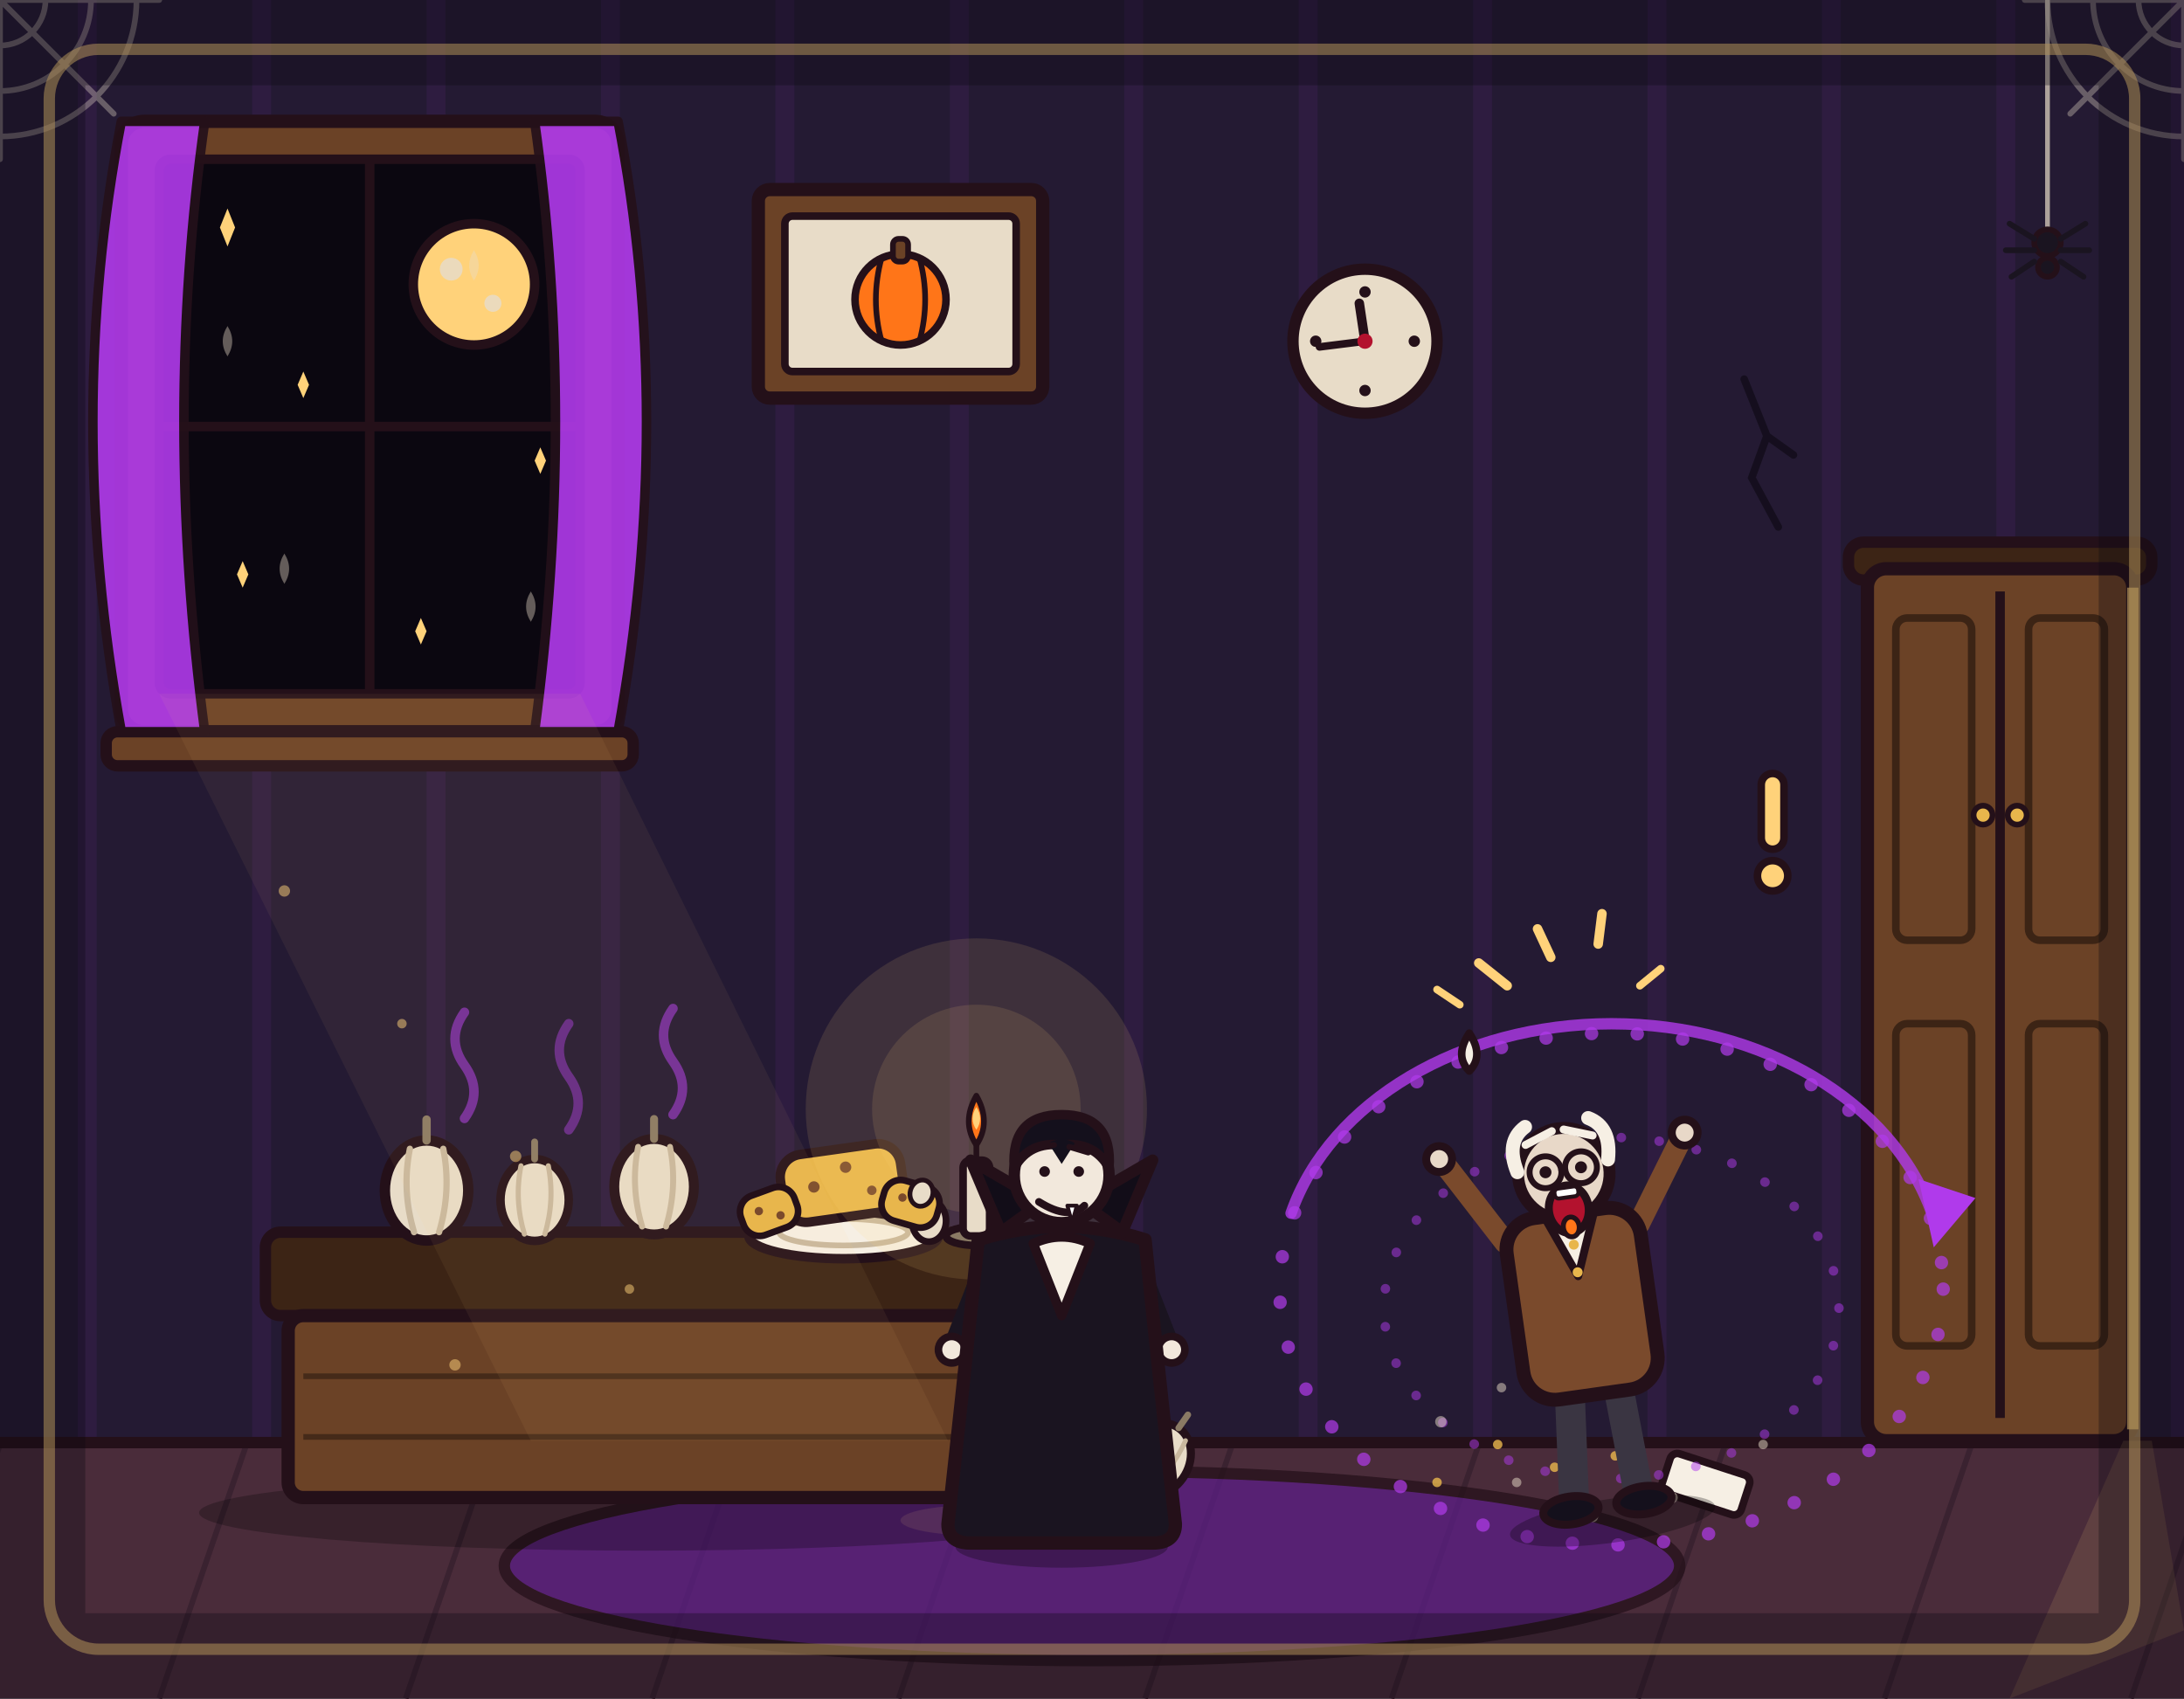
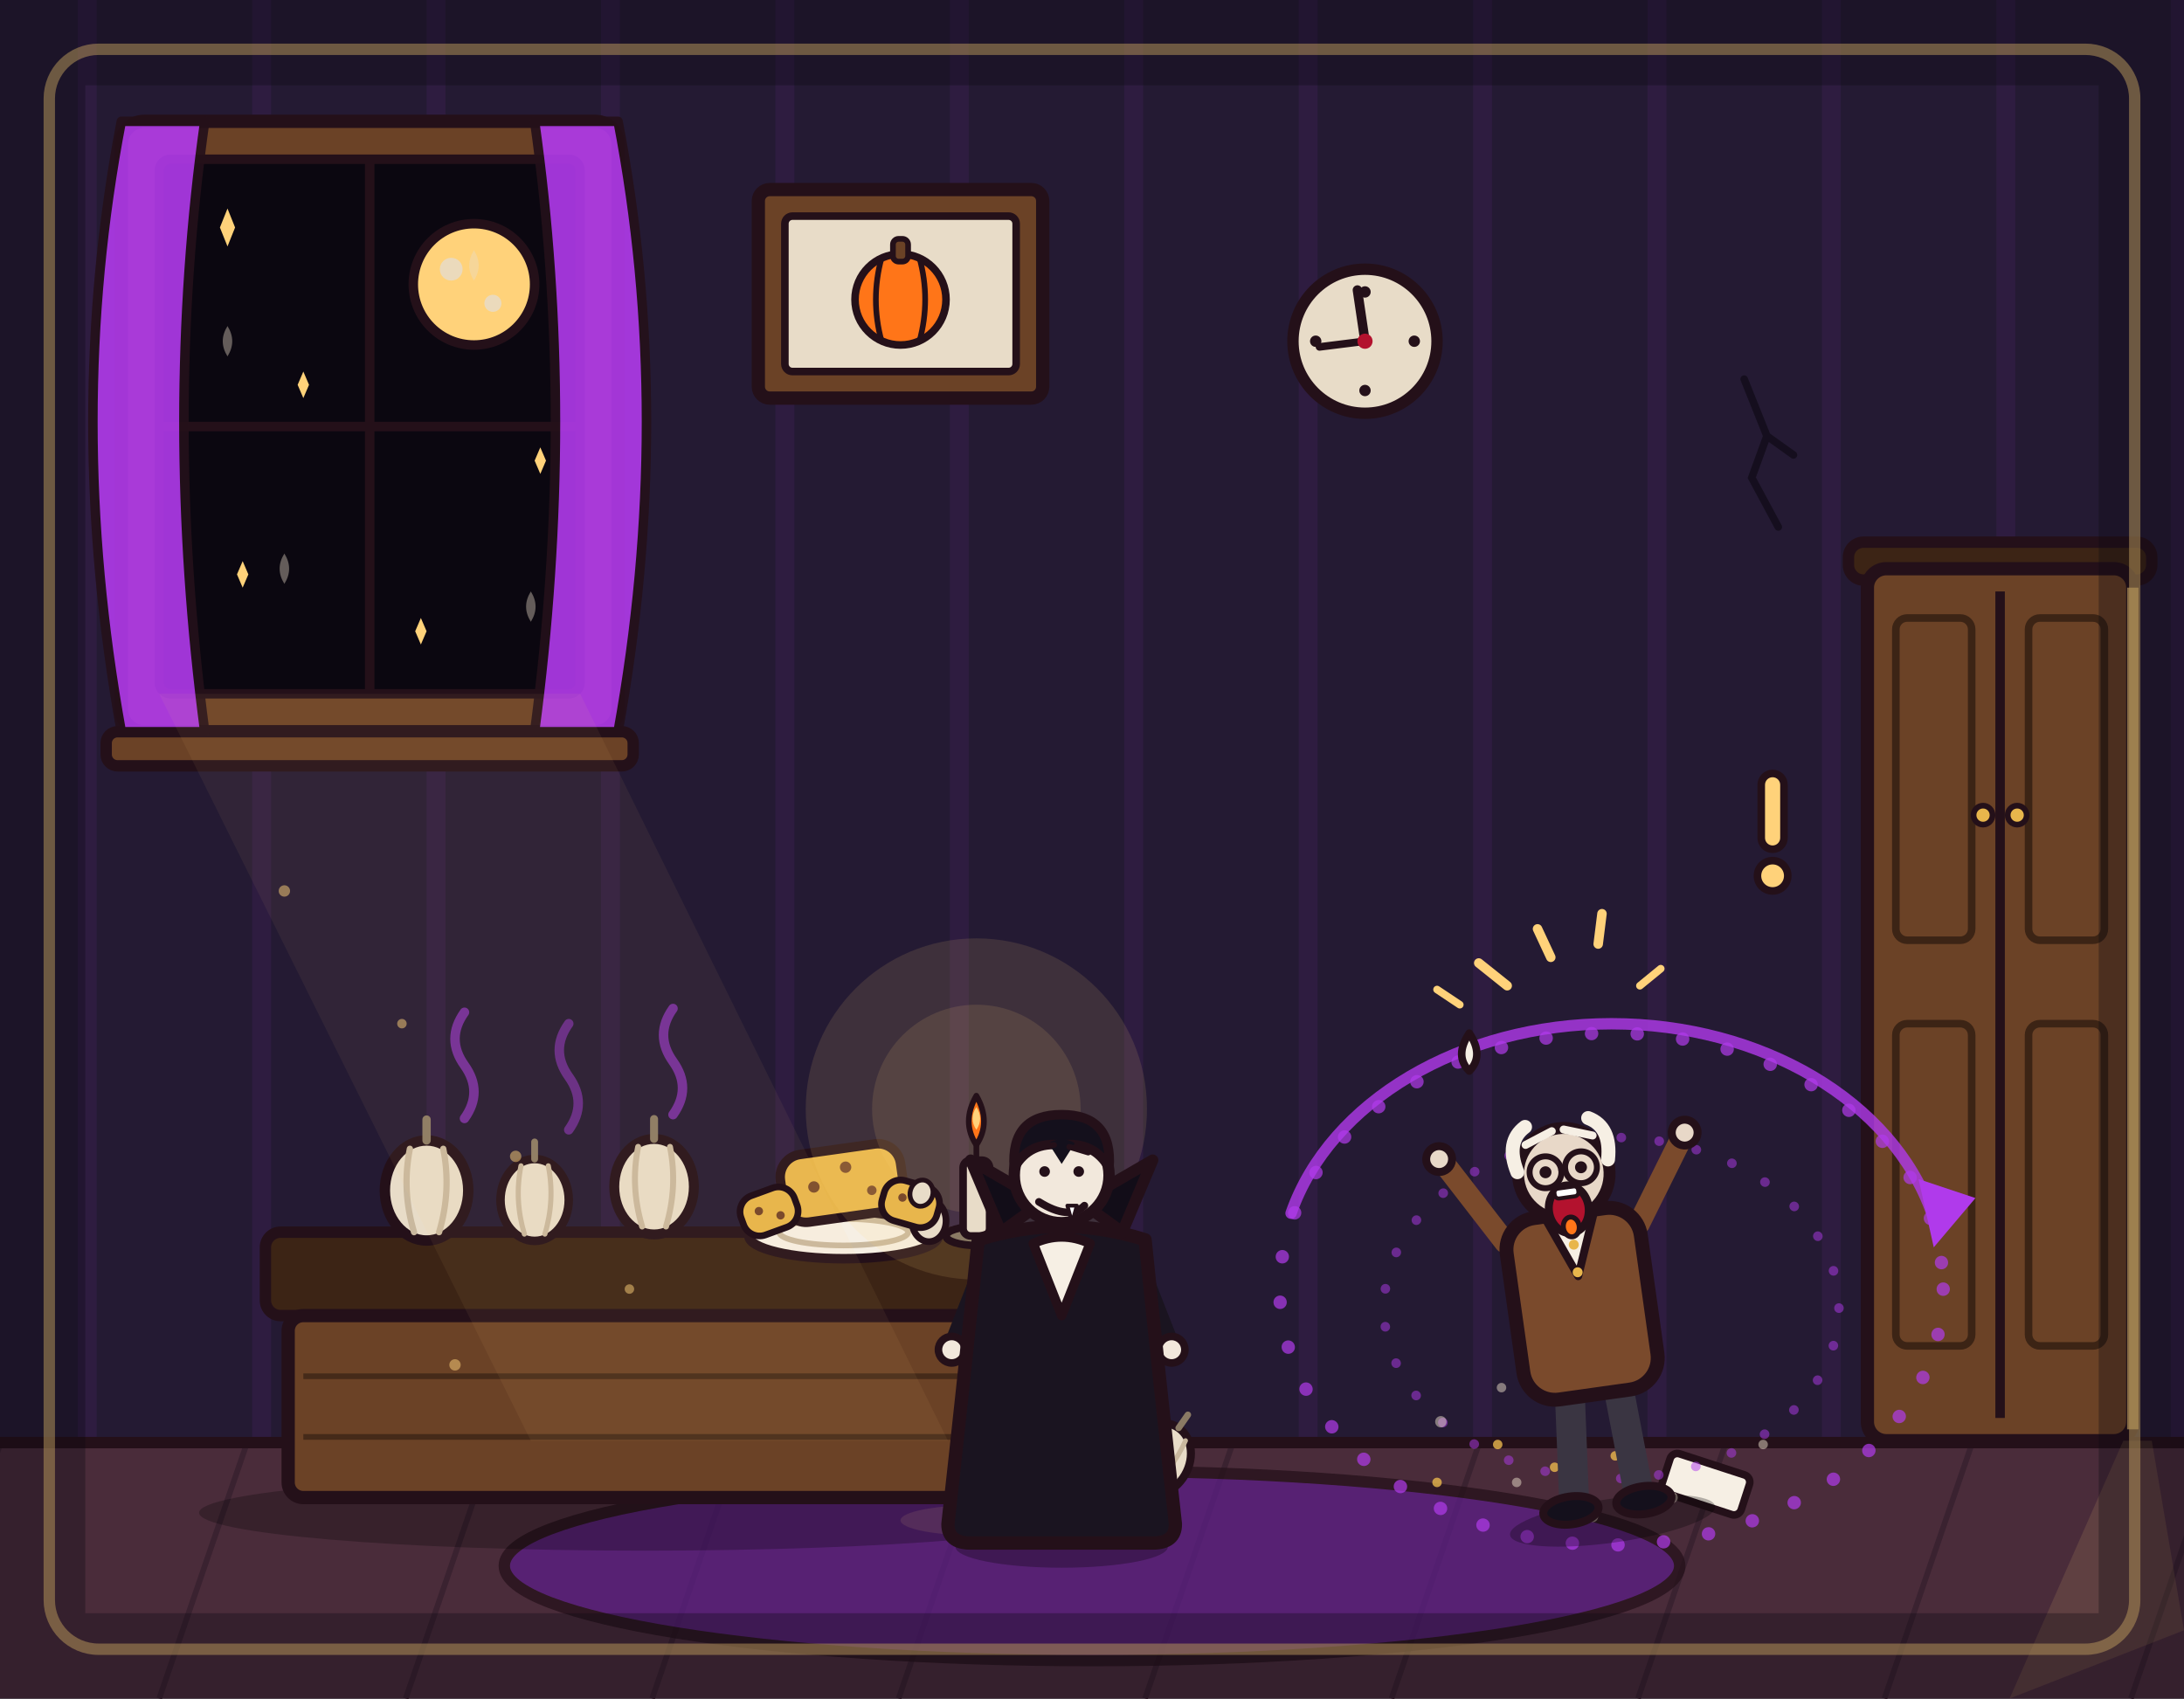
<svg xmlns="http://www.w3.org/2000/svg" viewBox="0 0 1152 896" width="1152" height="896">
  <rect x="0" y="0" width="1152" height="896" fill="#241a33" />
  <path d="M46 0V762M138 0V762M230 0V762M322 0V762M414 0V762M506 0V762M598 0V762M690 0V762M782 0V762M874 0V762M966 0V762M1058 0V762M1150 0V762" stroke="#b03aeb" stroke-width="10" opacity=".07" fill="none" />
  <g>
    <rect x="64" y="64" width="262" height="322" rx="12" fill="#6b4226" stroke="#241019" stroke-width="7" stroke-linejoin="round" />
    <rect x="84" y="84" width="222" height="282" rx="6" fill="#0b0710" stroke="#241019" stroke-width="5" stroke-linejoin="round" />
    <circle cx="250" cy="150" r="32" fill="#ffd27a" stroke="#241019" stroke-width="5" />
    <circle cx="238" cy="142" r="6" fill="#e8dcc8" opacity=".85" />
    <circle cx="260" cy="160" r="4.5" fill="#e8dcc8" opacity=".85" />
    <path d="M120 110 L124 120 L120 130 L116 120 Z" fill="#ffd27a" />
    <path d="M160 196 L163 203 L160 210 L157 203 Z" fill="#ffd27a" />
    <path d="M285 236 L288 243 L285 250 L282 243 Z" fill="#ffd27a" />
    <path d="M128 296 L131 303 L128 310 L125 303 Z" fill="#ffd27a" />
    <path d="M222 326 L225 333 L222 340 L219 333 Z" fill="#ffd27a" />
    <line x1="195" y1="84" x2="195" y2="366" stroke="#241019" stroke-width="5" />
    <line x1="84" y1="225" x2="306" y2="225" stroke="#241019" stroke-width="5" />
    <rect x="56" y="386" width="278" height="18" rx="6" fill="#6b4226" stroke="#241019" stroke-width="6" stroke-linejoin="round" />
    <path d="M64 64 Q34 220 64 386 L108 386 Q86 220 108 64 Z" fill="#b03aeb" opacity=".9" stroke="#241019" stroke-width="5" stroke-linejoin="round" />
    <path d="M326 64 Q356 220 326 386 L282 386 Q304 220 282 64 Z" fill="#b03aeb" opacity=".9" stroke="#241019" stroke-width="5" stroke-linejoin="round" />
  </g>
  <g>
    <rect x="400" y="100" width="150" height="110" rx="6" fill="#6b4226" stroke="#241019" stroke-width="7" stroke-linejoin="round" />
    <rect x="414" y="114" width="122" height="82" rx="4" fill="#e8dcc8" stroke="#241019" stroke-width="4" />
    <circle cx="475" cy="158" r="24" fill="#ff7518" stroke="#241019" stroke-width="4" />
    <path d="M465 136 Q459 158 465 180" fill="none" stroke="#241019" stroke-width="3" />
    <path d="M485 136 Q491 158 485 180" fill="none" stroke="#241019" stroke-width="3" />
    <rect x="471" y="126" width="8" height="12" rx="3" fill="#6b4226" stroke="#241019" stroke-width="3" />
  </g>
  <g>
    <rect x="975" y="286" width="160" height="20" rx="8" fill="#3c2415" stroke="#241019" stroke-width="6" stroke-linejoin="round" />
    <rect x="985" y="300" width="140" height="460" rx="10" fill="#6b4226" stroke="#241019" stroke-width="7" stroke-linejoin="round" />
    <line x1="1055" y1="312" x2="1055" y2="748" stroke="#241019" stroke-width="5" />
    <rect x="1000" y="326" width="40" height="170" rx="6" fill="none" stroke="#3c2415" stroke-width="4" />
    <rect x="1070" y="326" width="40" height="170" rx="6" fill="none" stroke="#3c2415" stroke-width="4" />
    <rect x="1000" y="540" width="40" height="170" rx="6" fill="none" stroke="#3c2415" stroke-width="4" />
    <rect x="1070" y="540" width="40" height="170" rx="6" fill="none" stroke="#3c2415" stroke-width="4" />
    <circle cx="1046" cy="430" r="5" fill="#e8b64c" stroke="#241019" stroke-width="3" />
    <circle cx="1064" cy="430" r="5" fill="#e8b64c" stroke="#241019" stroke-width="3" />
    <rect x="995" y="760" width="20" height="26" rx="4" fill="#3c2415" stroke="#241019" stroke-width="5" />
    <rect x="1095" y="760" width="20" height="26" rx="4" fill="#3c2415" stroke="#241019" stroke-width="5" />
  </g>
  <rect x="0" y="760" width="1152" height="136" fill="#4a2c3a" />
  <path d="M0 762 L-46 896M130 762 L84 896M260 762 L214 896M390 762 L344 896M520 762 L474 896M650 762 L604 896M780 762 L734 896M910 762 L864 896M1040 762 L994 896M1170 762 L1124 896" stroke="#3a2230" stroke-width="3" fill="none" />
  <line x1="0" y1="761" x2="1152" y2="761" stroke="#241019" stroke-width="6" stroke-linecap="round" />
  <ellipse cx="576" cy="826" rx="310" ry="50" fill="#5b1e86" stroke="#241019" stroke-width="6" stroke-linejoin="round" opacity="0.75" />
  <ellipse cx="340" cy="798" rx="235" ry="20" fill="#000000" opacity="0.25" />
  <rect x="140" y="650" width="400" height="44" rx="8" fill="#3c2415" stroke="#241019" stroke-width="6" stroke-linejoin="round" />
  <rect x="152" y="694" width="376" height="96" rx="8" fill="#6b4226" stroke="#241019" stroke-width="7" stroke-linejoin="round" />
  <path d="M160 726 L520 726M160 758 L520 758" stroke="#3c2415" stroke-width="3" opacity=".8" fill="none" />
  <g transform="translate(225 628) scale(1.1)">
    <ellipse cx="0" cy="0" rx="20" ry="24" fill="#e8dcc8" stroke="#241019" stroke-width="5" stroke-linejoin="round" />
    <path d="M0 -24 L0 -34" fill="none" stroke="#8a7a64" stroke-width="4" stroke-linecap="round" />
    <path d="M-8 -20 Q-12 0 -6 20" fill="none" stroke="#c9b89e" stroke-width="3" stroke-linecap="round" />
    <path d="M8 -20 Q12 0 6 20" fill="none" stroke="#c9b89e" stroke-width="3" stroke-linecap="round" />
  </g>
  <g transform="translate(282 633) scale(0.9)">
    <ellipse cx="0" cy="0" rx="20" ry="24" fill="#e8dcc8" stroke="#241019" stroke-width="5" stroke-linejoin="round" />
    <path d="M0 -24 L0 -34" fill="none" stroke="#8a7a64" stroke-width="4" stroke-linecap="round" />
    <path d="M-8 -20 Q-12 0 -6 20" fill="none" stroke="#c9b89e" stroke-width="3" stroke-linecap="round" />
    <path d="M8 -20 Q12 0 6 20" fill="none" stroke="#c9b89e" stroke-width="3" stroke-linecap="round" />
  </g>
  <g transform="translate(345 626) scale(1.05)">
    <ellipse cx="0" cy="0" rx="20" ry="24" fill="#e8dcc8" stroke="#241019" stroke-width="5" stroke-linejoin="round" />
    <path d="M0 -24 L0 -34" fill="none" stroke="#8a7a64" stroke-width="4" stroke-linecap="round" />
    <path d="M-8 -20 Q-12 0 -6 20" fill="none" stroke="#c9b89e" stroke-width="3" stroke-linecap="round" />
    <path d="M8 -20 Q12 0 6 20" fill="none" stroke="#c9b89e" stroke-width="3" stroke-linecap="round" />
  </g>
  <ellipse cx="445" cy="652" rx="50" ry="12" fill="#f6efe4" stroke="#241019" stroke-width="5" />
  <ellipse cx="445" cy="650" rx="34" ry="7" fill="none" stroke="#c9b89e" stroke-width="3" />
  <g transform="rotate(-8 445 630)">
    <rect x="413" y="606" width="64" height="36" rx="12" fill="#e8b64c" stroke="#241019" stroke-width="5" stroke-linejoin="round" />
    <circle cx="430" cy="624" r="3" fill="#7a4a2c" />
    <circle cx="448" cy="616" r="3" fill="#7a4a2c" />
    <circle cx="460" cy="630" r="2.5" fill="#7a4a2c" />
  </g>
  <circle cx="515" cy="585" r="90" fill="#ffd27a" opacity="0.12" />
  <circle cx="515" cy="585" r="55" fill="#ffd27a" opacity="0.12" />
  <ellipse cx="515" cy="652" rx="16" ry="5" fill="#8a7a64" stroke="#241019" stroke-width="4" />
  <rect x="508" y="612" width="14" height="40" rx="4" fill="#e8dcc8" stroke="#241019" stroke-width="4" />
  <line x1="515" y1="612" x2="515" y2="604" stroke="#241019" stroke-width="3" stroke-linecap="round" />
  <path d="M515 604 Q507 592 515 578 Q523 592 515 604 Z" fill="#ff7518" stroke="#241019" stroke-width="3" stroke-linejoin="round" />
  <path d="M515 596 Q511 590 515 584 Q519 590 515 596 Z" fill="#ffd27a" />
  <path d="M245 590 q10 -14 0 -28 q-10 -14 0 -28" fill="none" stroke="#b03aeb" stroke-width="5" stroke-linecap="round" opacity=".55" />
  <path d="M300 596 q10 -14 0 -28 q-10 -14 0 -28" fill="none" stroke="#b03aeb" stroke-width="5" stroke-linecap="round" opacity=".45" />
  <path d="M355 588 q10 -14 0 -28 q-10 -14 0 -28" fill="none" stroke="#b03aeb" stroke-width="5" stroke-linecap="round" opacity=".55" />
  <g transform="translate(610 770) rotate(35) scale(0.85)">
    <ellipse cx="0" cy="0" rx="20" ry="24" fill="#e8dcc8" stroke="#241019" stroke-width="5" stroke-linejoin="round" />
    <path d="M0 -24 L0 -34" fill="none" stroke="#8a7a64" stroke-width="4" stroke-linecap="round" />
    <path d="M-8 -20 Q-12 0 -6 20" fill="none" stroke="#c9b89e" stroke-width="3" stroke-linecap="round" />
    <path d="M8 -20 Q12 0 6 20" fill="none" stroke="#c9b89e" stroke-width="3" stroke-linecap="round" />
  </g>
  <g transform="translate(720 180)">
    <circle cx="0" cy="0" r="38" fill="#e8dcc8" stroke="#241019" stroke-width="6" />
    <circle cx="0" cy="-26" r="3" fill="#241019" />
    <circle cx="26" cy="0" r="3" fill="#241019" />
    <circle cx="0" cy="26" r="3" fill="#241019" />
    <circle cx="-26" cy="0" r="3" fill="#241019" />
-     <line x1="0" y1="0" x2="-3" y2="-20" stroke="#241019" stroke-width="5" stroke-linecap="round" />
+     <line x1="0" y1="0" x2="-4" y2="-27" stroke="#241019" stroke-width="5" stroke-linecap="round" />
    <line x1="0" y1="0" x2="-24" y2="3" stroke="#241019" stroke-width="4" stroke-linecap="round" />
    <circle cx="0" cy="0" r="4" fill="#b3122e" />
-   </g>
-   <g fill="none" stroke="#e8dcc8" stroke-width="3" opacity=".35" stroke-linecap="round">
-     <path d="M0 0 L84 0 M0 0 L0 84 M0 0 L60 60" />
-     <path d="M24 0 A24 24 0 0 1 0 24 M48 0 A48 48 0 0 1 0 48 M72 0 A72 72 0 0 1 0 72" />
-   </g>
-   <g fill="none" stroke="#e8dcc8" stroke-width="3" opacity=".35" stroke-linecap="round" transform="translate(1152 0) scale(-1 1)">
-     <path d="M0 0 L84 0 M0 0 L0 84 M0 0 L60 60" />
-     <path d="M24 0 A24 24 0 0 1 0 24 M48 0 A48 48 0 0 1 0 48 M72 0 A72 72 0 0 1 0 72" />
  </g>
  <path d="M920 200 L932 230 L924 252 L938 278 M932 230 L946 240" fill="none" stroke="#0b0710" stroke-width="4" opacity=".6" stroke-linecap="round" />
  <polygon points="84,366 306,366 500,760 280,760" fill="#ffd27a" opacity=".06" />
  <g fill="#ffd27a" opacity=".5">
    <circle cx="150" cy="470" r="3" />
    <circle cx="212" cy="540" r="2.5" />
    <circle cx="272" cy="610" r="3" />
    <circle cx="332" cy="680" r="2.5" />
    <circle cx="240" cy="720" r="3" />
  </g>
  <ellipse cx="490" cy="644" rx="9" ry="11" fill="#e8dcc8" stroke="#241019" stroke-width="3.5" />
  <path d="M487 636 L490 632 L493 636" fill="none" stroke="#8a7a64" stroke-width="2.5" stroke-linecap="round" />
  <g fill="#e8b64c" opacity=".8">
    <circle cx="790" cy="762" r="2.5" />
    <circle cx="820" cy="774" r="2.5" />
    <circle cx="758" cy="782" r="2.5" />
    <circle cx="852" cy="768" r="2.5" />
  </g>
  <g transform="rotate(18 900 782)">
    <rect x="878" y="772" width="44" height="22" rx="4" fill="#f6efe4" stroke="#241019" stroke-width="4" />
  </g>
  <g transform="rotate(-20 406 640)">
    <rect x="391" y="628" width="30" height="22" rx="9" fill="#e8b64c" stroke="#241019" stroke-width="3.5" />
    <circle cx="401" cy="637" r="2.2" fill="#7a4a2c" />
    <circle cx="411" cy="643" r="2.2" fill="#7a4a2c" />
  </g>
  <g transform="rotate(16 480 636)">
    <rect x="465" y="624" width="30" height="22" rx="9" fill="#e8b64c" stroke="#241019" stroke-width="3.5" />
    <circle cx="475" cy="633" r="2.2" fill="#7a4a2c" />
    <ellipse cx="484" cy="628" rx="6" ry="7" fill="#e8dcc8" stroke="#241019" stroke-width="2.5" />
  </g>
  <path d="M770 530 L758 522 M865 520 L876 511" stroke="#ffd27a" stroke-width="4" stroke-linecap="round" fill="none" />
  <ellipse cx="850" cy="690" rx="120" ry="90" fill="none" stroke="#b03aeb" stroke-width="5" stroke-linecap="round" stroke-dasharray="0.1 20" opacity=".5" />
  <g fill="#e8dcc8" opacity=".5">
    <circle cx="760" cy="750" r="3" />
    <circle cx="800" cy="782" r="2.5" />
    <circle cx="882" cy="790" r="3" />
    <circle cx="930" cy="762" r="2.5" />
    <circle cx="840" cy="800" r="3" />
    <circle cx="792" cy="732" r="2.5" />
  </g>
-   <line x1="1080" y1="0" x2="1080" y2="120" stroke="#e8dcc8" stroke-width="2.5" opacity=".7" stroke-linecap="round" />
-   <g fill="#1a1420" stroke="#241019" stroke-width="3">
-     <circle cx="1080" cy="128" r="7" />
-     <circle cx="1080" cy="141" r="5" />
-   </g>
-   <path d="M1073 126 L1060 118 M1073 132 L1058 132 M1073 138 L1061 146 M1087 126 L1100 118 M1087 132 L1102 132 M1087 138 L1099 146" stroke="#1a1420" stroke-width="3" stroke-linecap="round" fill="none" />
  <rect x="1122" y="310" width="6" height="444" fill="#ffd27a" opacity=".7" />
  <polygon points="1120,760 1135,760 1152,860 1060,896" fill="#ffd27a" opacity=".12" />
  <ellipse cx="515" cy="802" rx="40" ry="8" fill="#ffd27a" opacity=".1" />
  <g fill="#e8dcc8" opacity=".4">
    <path d="M120 172 Q125 180 120 188 Q115 180 120 172 Z" />
    <path d="M250 132 Q255 140 250 148 Q245 140 250 132 Z" />
    <path d="M150 292 Q155 300 150 308 Q145 300 150 292 Z" />
    <path d="M280 312 Q285 320 280 328 Q275 320 280 312 Z" />
  </g>
  <g transform="translate(560 812)">
    <ellipse cx="0" cy="4" rx="56" ry="11" fill="#000000" opacity="0.28" />
    <path d="M-12 -62 L-16 -6" fill="none" stroke="#241a2e" stroke-width="15" stroke-linecap="round" />
    <path d="M12 -62 L16 -6" fill="none" stroke="#241a2e" stroke-width="15" stroke-linecap="round" />
    <ellipse cx="-18" cy="-4" rx="15" ry="7" fill="#14101c" stroke="#241019" stroke-width="4" stroke-linejoin="round" />
    <ellipse cx="18" cy="-4" rx="15" ry="7" fill="#14101c" stroke="#241019" stroke-width="4" stroke-linejoin="round" />
    <path d="M-38 -150 L-56 -104" fill="none" stroke="#1a1420" stroke-width="11" stroke-linecap="round" />
    <circle cx="-58" cy="-100" r="7" fill="#f2e8dc" stroke="#241019" stroke-width="4" stroke-linejoin="round" />
    <path d="M38 -150 L56 -104" fill="none" stroke="#1a1420" stroke-width="11" stroke-linecap="round" />
    <circle cx="58" cy="-100" r="7" fill="#f2e8dc" stroke="#241019" stroke-width="4" stroke-linejoin="round" />
    <path d="M-44 -158 Q-52 -80 -60 -8 Q-60 2 -48 2 L48 2 Q60 2 60 -8 Q52 -80 44 -158 Q0 -172 -44 -158 Z" fill="#1a1420" stroke="#241019" stroke-width="7" stroke-linejoin="round" />
    <path d="M-32 -162 L-48 -200 L-10 -178 Z" fill="#120d18" stroke="#241019" stroke-width="6" stroke-linejoin="round" />
    <path d="M32 -162 L48 -200 L10 -178 Z" fill="#120d18" stroke="#241019" stroke-width="6" stroke-linejoin="round" />
    <path d="M-15 -156 L0 -118 L15 -156 Q0 -163 -15 -156 Z" fill="#f6efe4" stroke="#241019" stroke-width="5" stroke-linejoin="round" />
    <circle cx="0" cy="-192" r="25" fill="#f2e8dc" stroke="#241019" stroke-width="6" stroke-linejoin="round" />
    <path d="M-25 -196 Q-27 -224 0 -224 Q27 -224 25 -196 Q17 -210 0 -208 Q-17 -210 -25 -196 Z" fill="#14101c" stroke="#241019" stroke-width="5" stroke-linejoin="round" />
    <path d="M-7 -209 L0 -198 L7 -209 Q0 -213 -7 -209 Z" fill="#14101c" />
    <path d="M-15 -207 L-4 -208" fill="none" stroke="#241019" stroke-width="3" stroke-linecap="round" />
    <path d="M14 -204 L4 -207" fill="none" stroke="#241019" stroke-width="3" stroke-linecap="round" />
    <circle cx="-9" cy="-194" r="2.8" fill="#241019" />
    <circle cx="9" cy="-194" r="2.8" fill="#241019" />
    <path d="M-12 -178 Q4 -168 12 -176" fill="none" stroke="#241019" stroke-width="4" stroke-linecap="round" />
    <path d="M3 -176 L8 -176 L5.5 -167 Z" fill="#ffffff" stroke="#241019" stroke-width="2" stroke-linejoin="round" />
  </g>
  <ellipse cx="850" cy="680" rx="175" ry="135" fill="none" stroke="#b03aeb" stroke-width="7" stroke-linecap="round" stroke-dasharray="0.1 24" opacity="0.7" />
  <path d="M681 640 A175 135 0 0 1 1019 640" fill="none" stroke="#b03aeb" stroke-width="6" stroke-linecap="round" opacity=".8" />
  <polygon points="1012,622 1042,632 1020,658" fill="#b03aeb" />
  <g transform="translate(850 798) rotate(-8) scale(1.05)">
    <ellipse cx="0" cy="4" rx="52" ry="11" fill="#000000" opacity="0.28" />
    <path d="M-12 -66 L-18 -6" fill="none" stroke="#3a3542" stroke-width="15" stroke-linecap="round" />
    <path d="M12 -66 L15 -6" fill="none" stroke="#3a3542" stroke-width="15" stroke-linecap="round" />
    <ellipse cx="-20" cy="-4" rx="14" ry="7" fill="#14101c" stroke="#241019" stroke-width="4" stroke-linejoin="round" />
    <ellipse cx="17" cy="-4" rx="14" ry="7" fill="#14101c" stroke="#241019" stroke-width="4" stroke-linejoin="round" />
    <path d="M-34 -142 L-58 -184" fill="none" stroke="#7a4a2c" stroke-width="11" stroke-linecap="round" />
    <circle cx="-61" cy="-188" r="6.5" fill="#e8d8c8" stroke="#241019" stroke-width="4" stroke-linejoin="round" />
    <path d="M34 -142 L60 -180" fill="none" stroke="#7a4a2c" stroke-width="11" stroke-linecap="round" />
    <circle cx="63" cy="-184" r="6.5" fill="#e8d8c8" stroke="#241019" stroke-width="4" stroke-linejoin="round" />
    <rect x="-34" y="-152" width="68" height="92" rx="16" fill="#7a4a2c" stroke="#241019" stroke-width="7" stroke-linejoin="round" />
    <path d="M-12 -150 L0 -120 L12 -150 Z" fill="#f6efe4" stroke="#241019" stroke-width="4" stroke-linejoin="round" />
    <circle cx="0" cy="-136" r="2.5" fill="#e8b64c" />
    <circle cx="0" cy="-122" r="2.5" fill="#e8b64c" />
    <circle cx="0" cy="-172" r="23" fill="#e8d8c8" stroke="#241019" stroke-width="6" stroke-linejoin="round" />
    <path d="M-23 -176 Q-27 -192 -16 -198" fill="none" stroke="#f6efe4" stroke-width="7" stroke-linecap="round" />
    <path d="M23 -176 Q27 -192 16 -198" fill="none" stroke="#f6efe4" stroke-width="7" stroke-linecap="round" />
    <path d="M-17 -189 L-3 -194" fill="none" stroke="#f6efe4" stroke-width="4" stroke-linecap="round" />
    <path d="M17 -189 L3 -194" fill="none" stroke="#f6efe4" stroke-width="4" stroke-linecap="round" />
    <circle cx="-9" cy="-174" r="8" fill="none" stroke="#241019" stroke-width="3" />
    <circle cx="9" cy="-174" r="8" fill="none" stroke="#241019" stroke-width="3" />
    <line x1="-1" y1="-174" x2="1" y2="-174" stroke="#241019" stroke-width="3" stroke-linecap="round" />
    <circle cx="-9" cy="-174" r="3" fill="#241019" />
    <circle cx="9" cy="-174" r="3" fill="#241019" />
    <ellipse cx="0" cy="-154" rx="10" ry="12" fill="#b3122e" stroke="#241019" stroke-width="4" stroke-linejoin="round" />
    <ellipse cx="0" cy="-145" rx="4" ry="5" fill="#ff7518" stroke="#241019" stroke-width="2.5" />
    <rect x="-6" y="-165" width="12" height="5" rx="2" fill="#ffffff" stroke="#241019" stroke-width="2" />
  </g>
  <path d="M795 520 L780 508M818 505 L811 490M843 498 L845 482" stroke="#ffd27a" stroke-width="5" stroke-linecap="round" fill="none" />
  <path d="M775 545 Q767 557 775 565 Q783 557 775 545 Z" fill="#f6efe4" stroke="#241019" stroke-width="4" stroke-linejoin="round" />
  <g>
    <rect x="929" y="408" width="12" height="40" rx="6" fill="#ffd27a" stroke="#241019" stroke-width="4" stroke-linejoin="round" />
    <circle cx="935" cy="462" r="8" fill="#ffd27a" stroke="#241019" stroke-width="4" />
  </g>
  <rect x="26" y="26" width="1100" height="844" rx="26" fill="none" stroke="#ffd27a" stroke-width="6" opacity="0.55" />
  <rect x="0" y="0" width="1152" height="896" fill="none" stroke="#0b0710" stroke-width="90" opacity="0.32" />
</svg>
